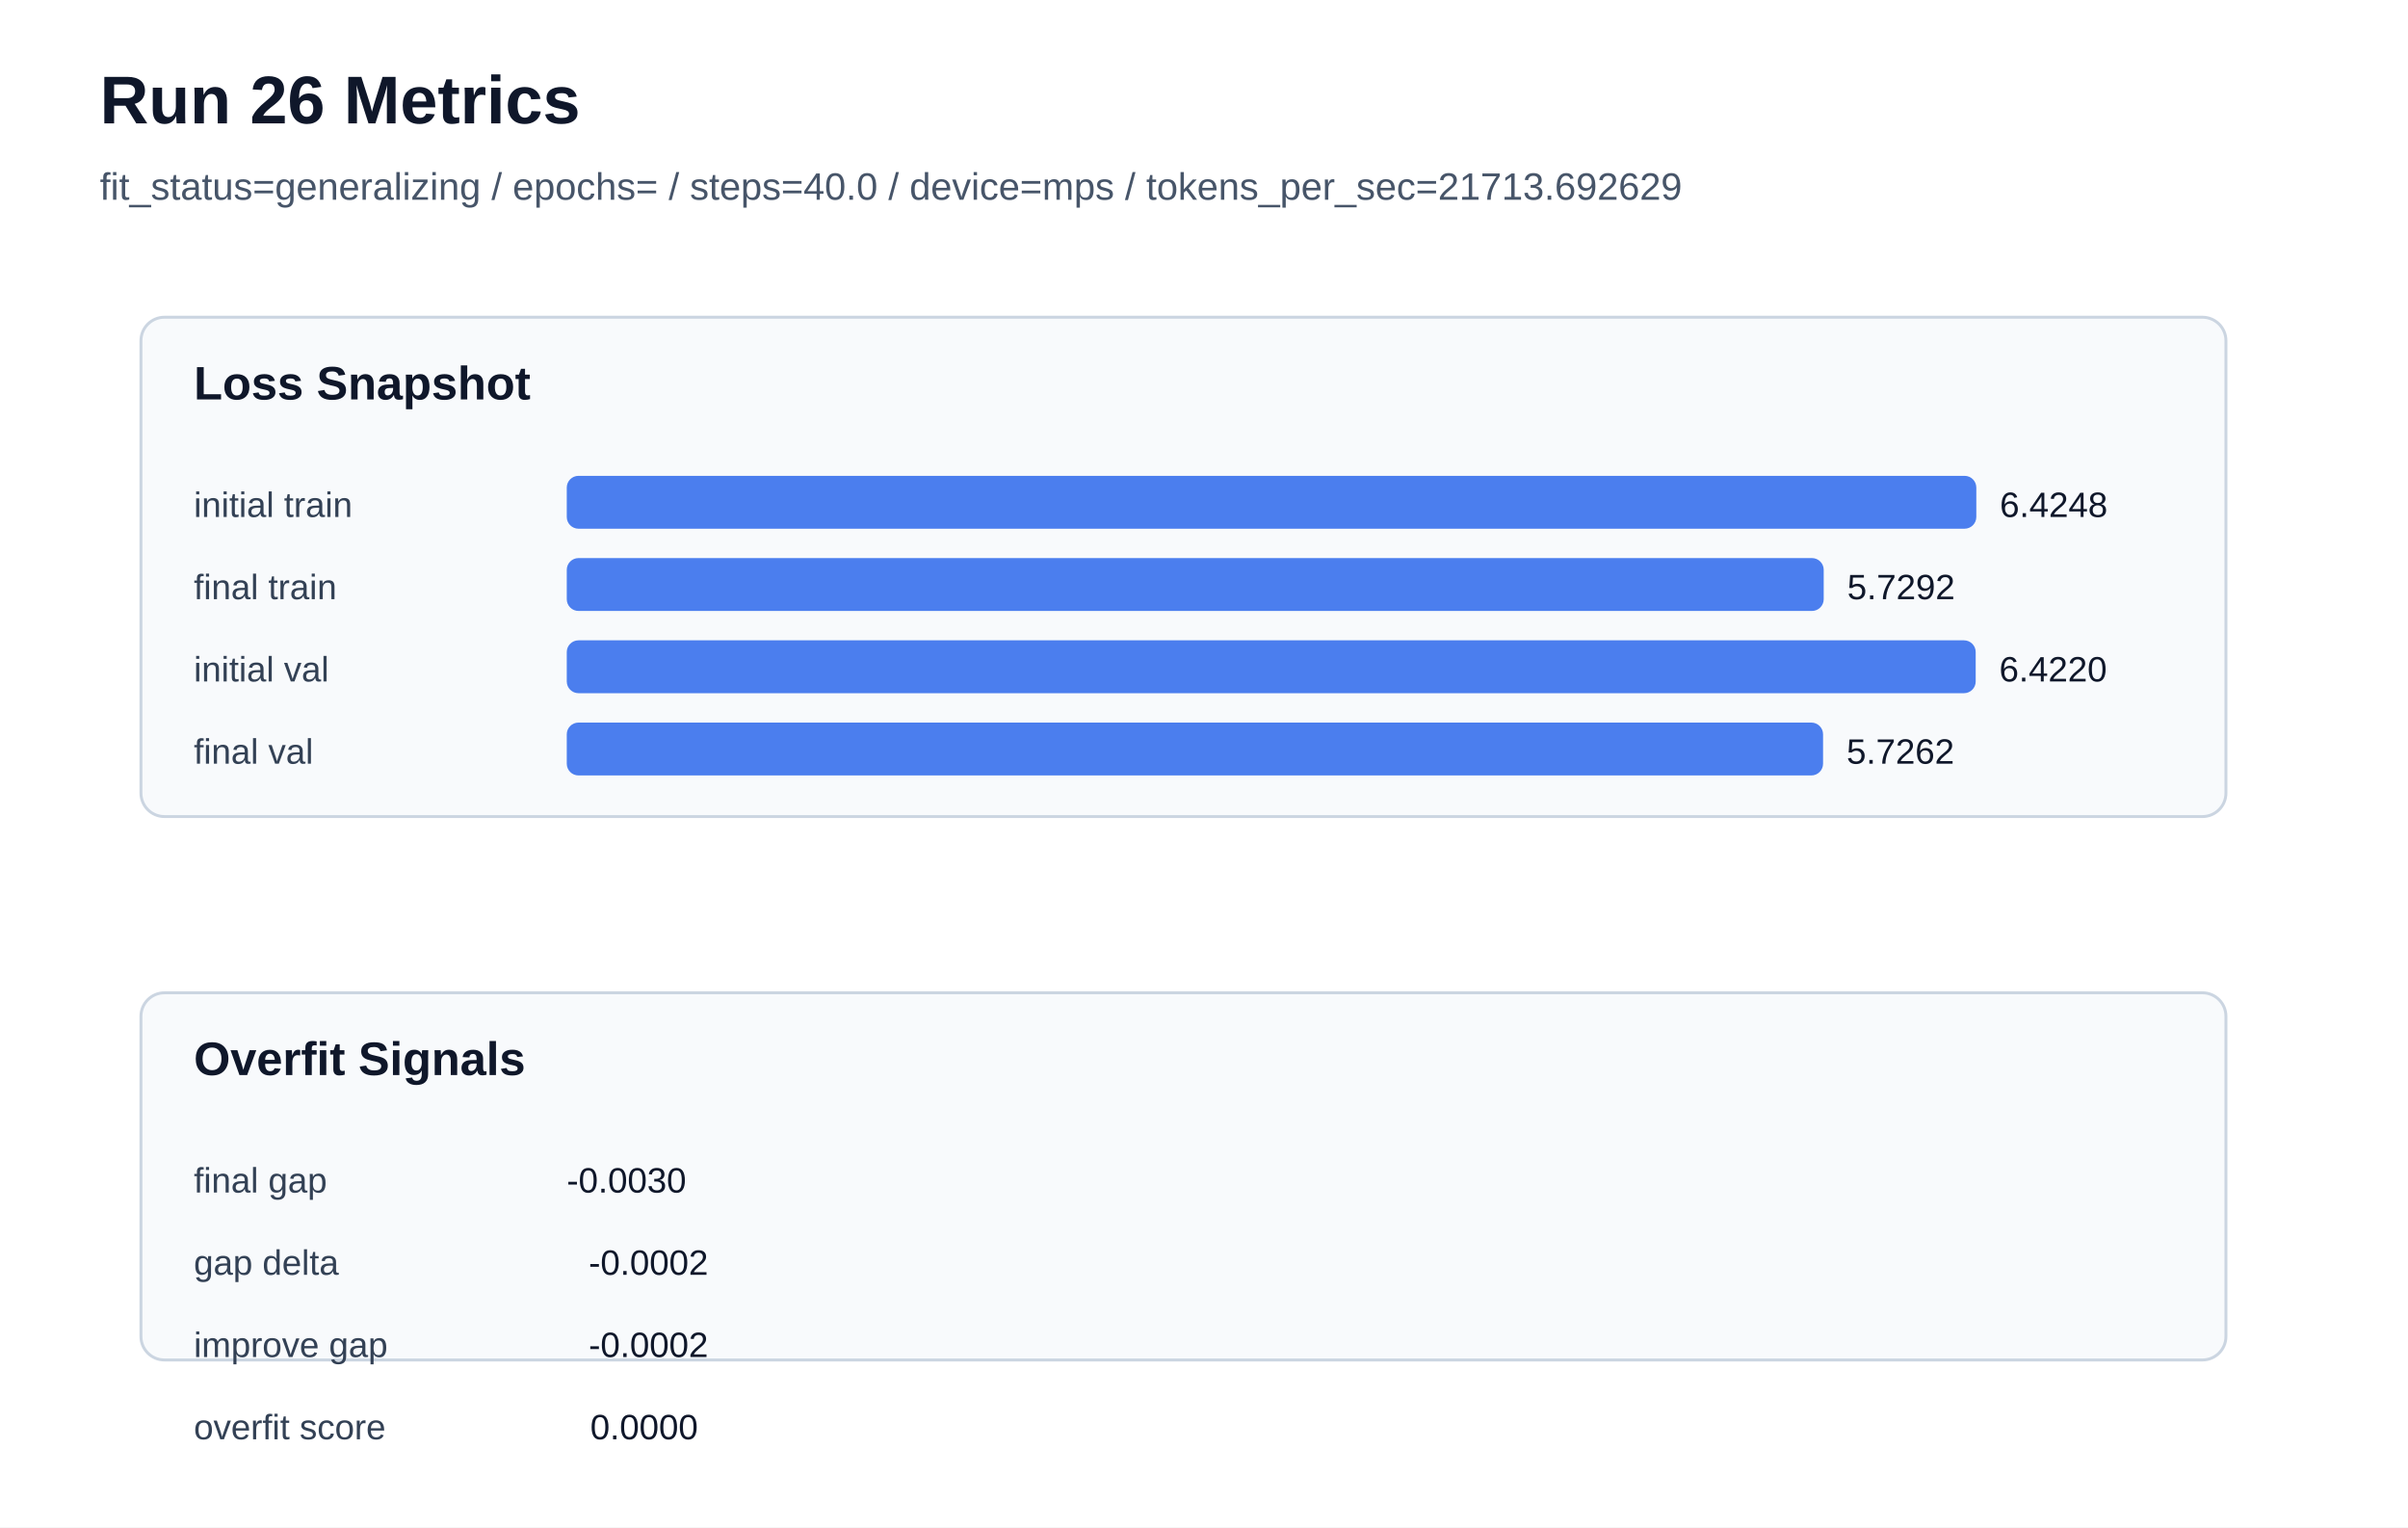
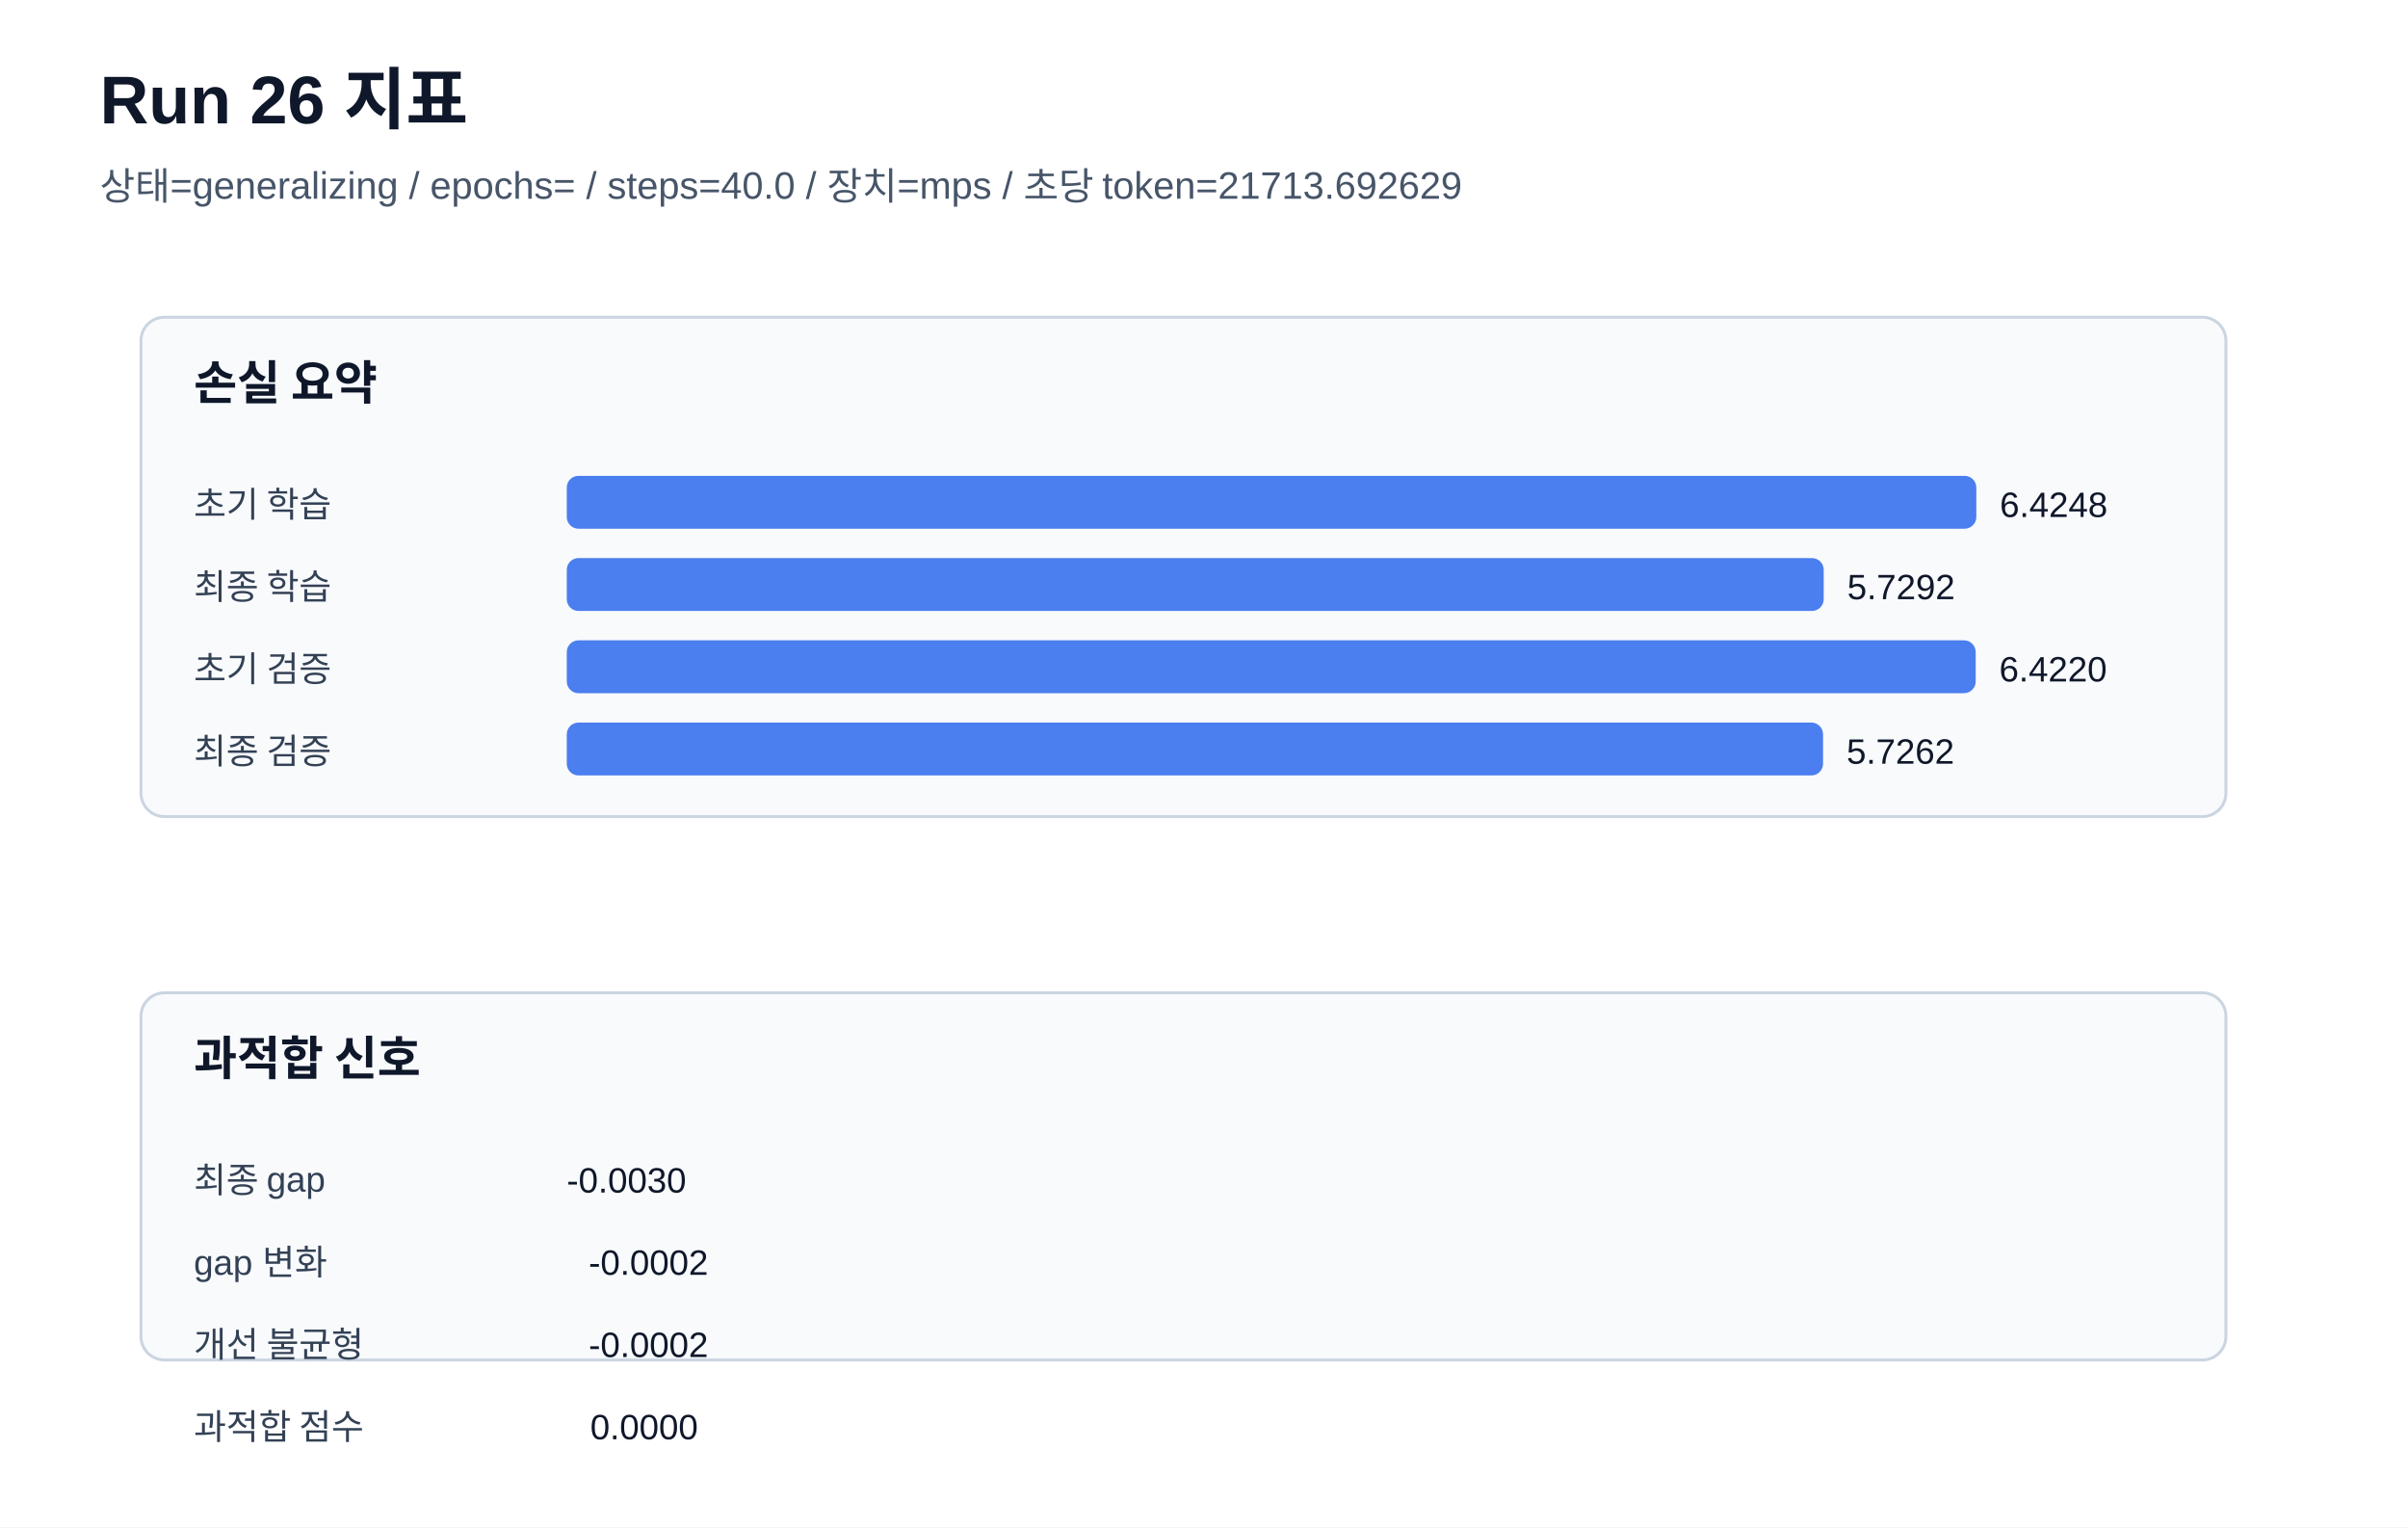
<svg xmlns="http://www.w3.org/2000/svg" width="820" height="520" viewBox="0 0 820 520" role="img">
  <rect width="100%" height="100%" fill="#ffffff" />
-   <text x="34.00" y="42.00" font-family="Arial, sans-serif" font-size="23" font-weight="700" fill="#0f172a">Run 26 Metrics</text>
-   <text x="34.00" y="68.00" font-family="Arial, sans-serif" font-size="13" font-weight="400" fill="#475569">fit_status=generalizing / epochs= / steps=40.0 / device=mps / tokens_per_sec=21713.692629</text>
+   <text x="34.00" y="42.00" font-family="Arial, sans-serif" font-size="23" font-weight="700" fill="#0f172a">Run 26 지표</text>
+   <text x="34.00" y="68.00" font-family="Arial, sans-serif" font-size="13" font-weight="400" fill="#475569">상태=generalizing / epochs= / steps=40.0 / 장치=mps / 초당 token=21713.692629</text>
  <rect x="48" y="108" width="710" height="170" rx="8" fill="#f8fafc" stroke="#cbd5e1" />
-   <text x="66.00" y="136.00" font-family="Arial, sans-serif" font-size="16" font-weight="700" fill="#0f172a">Loss Snapshot</text>
-   <text x="66.00" y="176.00" font-family="Arial, sans-serif" font-size="12" font-weight="400" fill="#334155">initial train</text>
+   <text x="66.00" y="136.00" font-family="Arial, sans-serif" font-size="16" font-weight="700" fill="#0f172a">손실 요약</text>
+   <text x="66.00" y="176.00" font-family="Arial, sans-serif" font-size="12" font-weight="400" fill="#334155">초기 학습</text>
  <rect x="193" y="162" width="480.00" height="18" rx="4" fill="#2563eb" opacity="0.82" />
  <text x="681.00" y="176.00" font-family="Arial, sans-serif" font-size="12" font-weight="400" fill="#0f172a">6.4248</text>
-   <text x="66.00" y="204.00" font-family="Arial, sans-serif" font-size="12" font-weight="400" fill="#334155">final train</text>
+   <text x="66.00" y="204.00" font-family="Arial, sans-serif" font-size="12" font-weight="400" fill="#334155">최종 학습</text>
  <rect x="193" y="190" width="428.03" height="18" rx="4" fill="#2563eb" opacity="0.82" />
  <text x="629.03" y="204.00" font-family="Arial, sans-serif" font-size="12" font-weight="400" fill="#0f172a">5.7292</text>
-   <text x="66.00" y="232.00" font-family="Arial, sans-serif" font-size="12" font-weight="400" fill="#334155">initial val</text>
+   <text x="66.00" y="232.00" font-family="Arial, sans-serif" font-size="12" font-weight="400" fill="#334155">초기 검증</text>
  <rect x="193" y="218" width="479.79" height="18" rx="4" fill="#2563eb" opacity="0.82" />
  <text x="680.79" y="232.00" font-family="Arial, sans-serif" font-size="12" font-weight="400" fill="#0f172a">6.4220</text>
-   <text x="66.00" y="260.00" font-family="Arial, sans-serif" font-size="12" font-weight="400" fill="#334155">final val</text>
+   <text x="66.00" y="260.00" font-family="Arial, sans-serif" font-size="12" font-weight="400" fill="#334155">최종 검증</text>
  <rect x="193" y="246" width="427.81" height="18" rx="4" fill="#2563eb" opacity="0.82" />
  <text x="628.81" y="260.00" font-family="Arial, sans-serif" font-size="12" font-weight="400" fill="#0f172a">5.7262</text>
  <rect x="48" y="338" width="710" height="125" rx="8" fill="#f8fafc" stroke="#cbd5e1" />
-   <text x="66.00" y="366.00" font-family="Arial, sans-serif" font-size="16" font-weight="700" fill="#0f172a">Overfit Signals</text>
-   <text x="66.00" y="406.00" font-family="Arial, sans-serif" font-size="12" font-weight="400" fill="#334155">final gap</text>
+   <text x="66.00" y="366.00" font-family="Arial, sans-serif" font-size="16" font-weight="700" fill="#0f172a">과적합 신호</text>
+   <text x="66.00" y="406.00" font-family="Arial, sans-serif" font-size="12" font-weight="400" fill="#334155">최종 gap</text>
  <rect x="193" y="392" width="-8.00" height="18" rx="4" fill="#7c3aed" opacity="0.82" />
  <text x="193.00" y="406.00" font-family="Arial, sans-serif" font-size="12" font-weight="400" fill="#0f172a">-0.0030</text>
-   <text x="66.00" y="434.00" font-family="Arial, sans-serif" font-size="12" font-weight="400" fill="#334155">gap delta</text>
+   <text x="66.00" y="434.00" font-family="Arial, sans-serif" font-size="12" font-weight="400" fill="#334155">gap 변화</text>
  <rect x="193" y="420" width="-0.52" height="18" rx="4" fill="#7c3aed" opacity="0.82" />
  <text x="200.48" y="434.00" font-family="Arial, sans-serif" font-size="12" font-weight="400" fill="#0f172a">-0.0002</text>
-   <text x="66.00" y="462.00" font-family="Arial, sans-serif" font-size="12" font-weight="400" fill="#334155">improve gap</text>
+   <text x="66.00" y="462.00" font-family="Arial, sans-serif" font-size="12" font-weight="400" fill="#334155">개선 불균형</text>
  <rect x="193" y="448" width="-0.52" height="18" rx="4" fill="#7c3aed" opacity="0.82" />
  <text x="200.48" y="462.00" font-family="Arial, sans-serif" font-size="12" font-weight="400" fill="#0f172a">-0.0002</text>
-   <text x="66.00" y="490.00" font-family="Arial, sans-serif" font-size="12" font-weight="400" fill="#334155">overfit score</text>
+   <text x="66.00" y="490.00" font-family="Arial, sans-serif" font-size="12" font-weight="400" fill="#334155">과적합 점수</text>
  <rect x="193" y="476" width="0.00" height="18" rx="4" fill="#7c3aed" opacity="0.82" />
  <text x="201.00" y="490.00" font-family="Arial, sans-serif" font-size="12" font-weight="400" fill="#0f172a">0.0000</text>
</svg>
